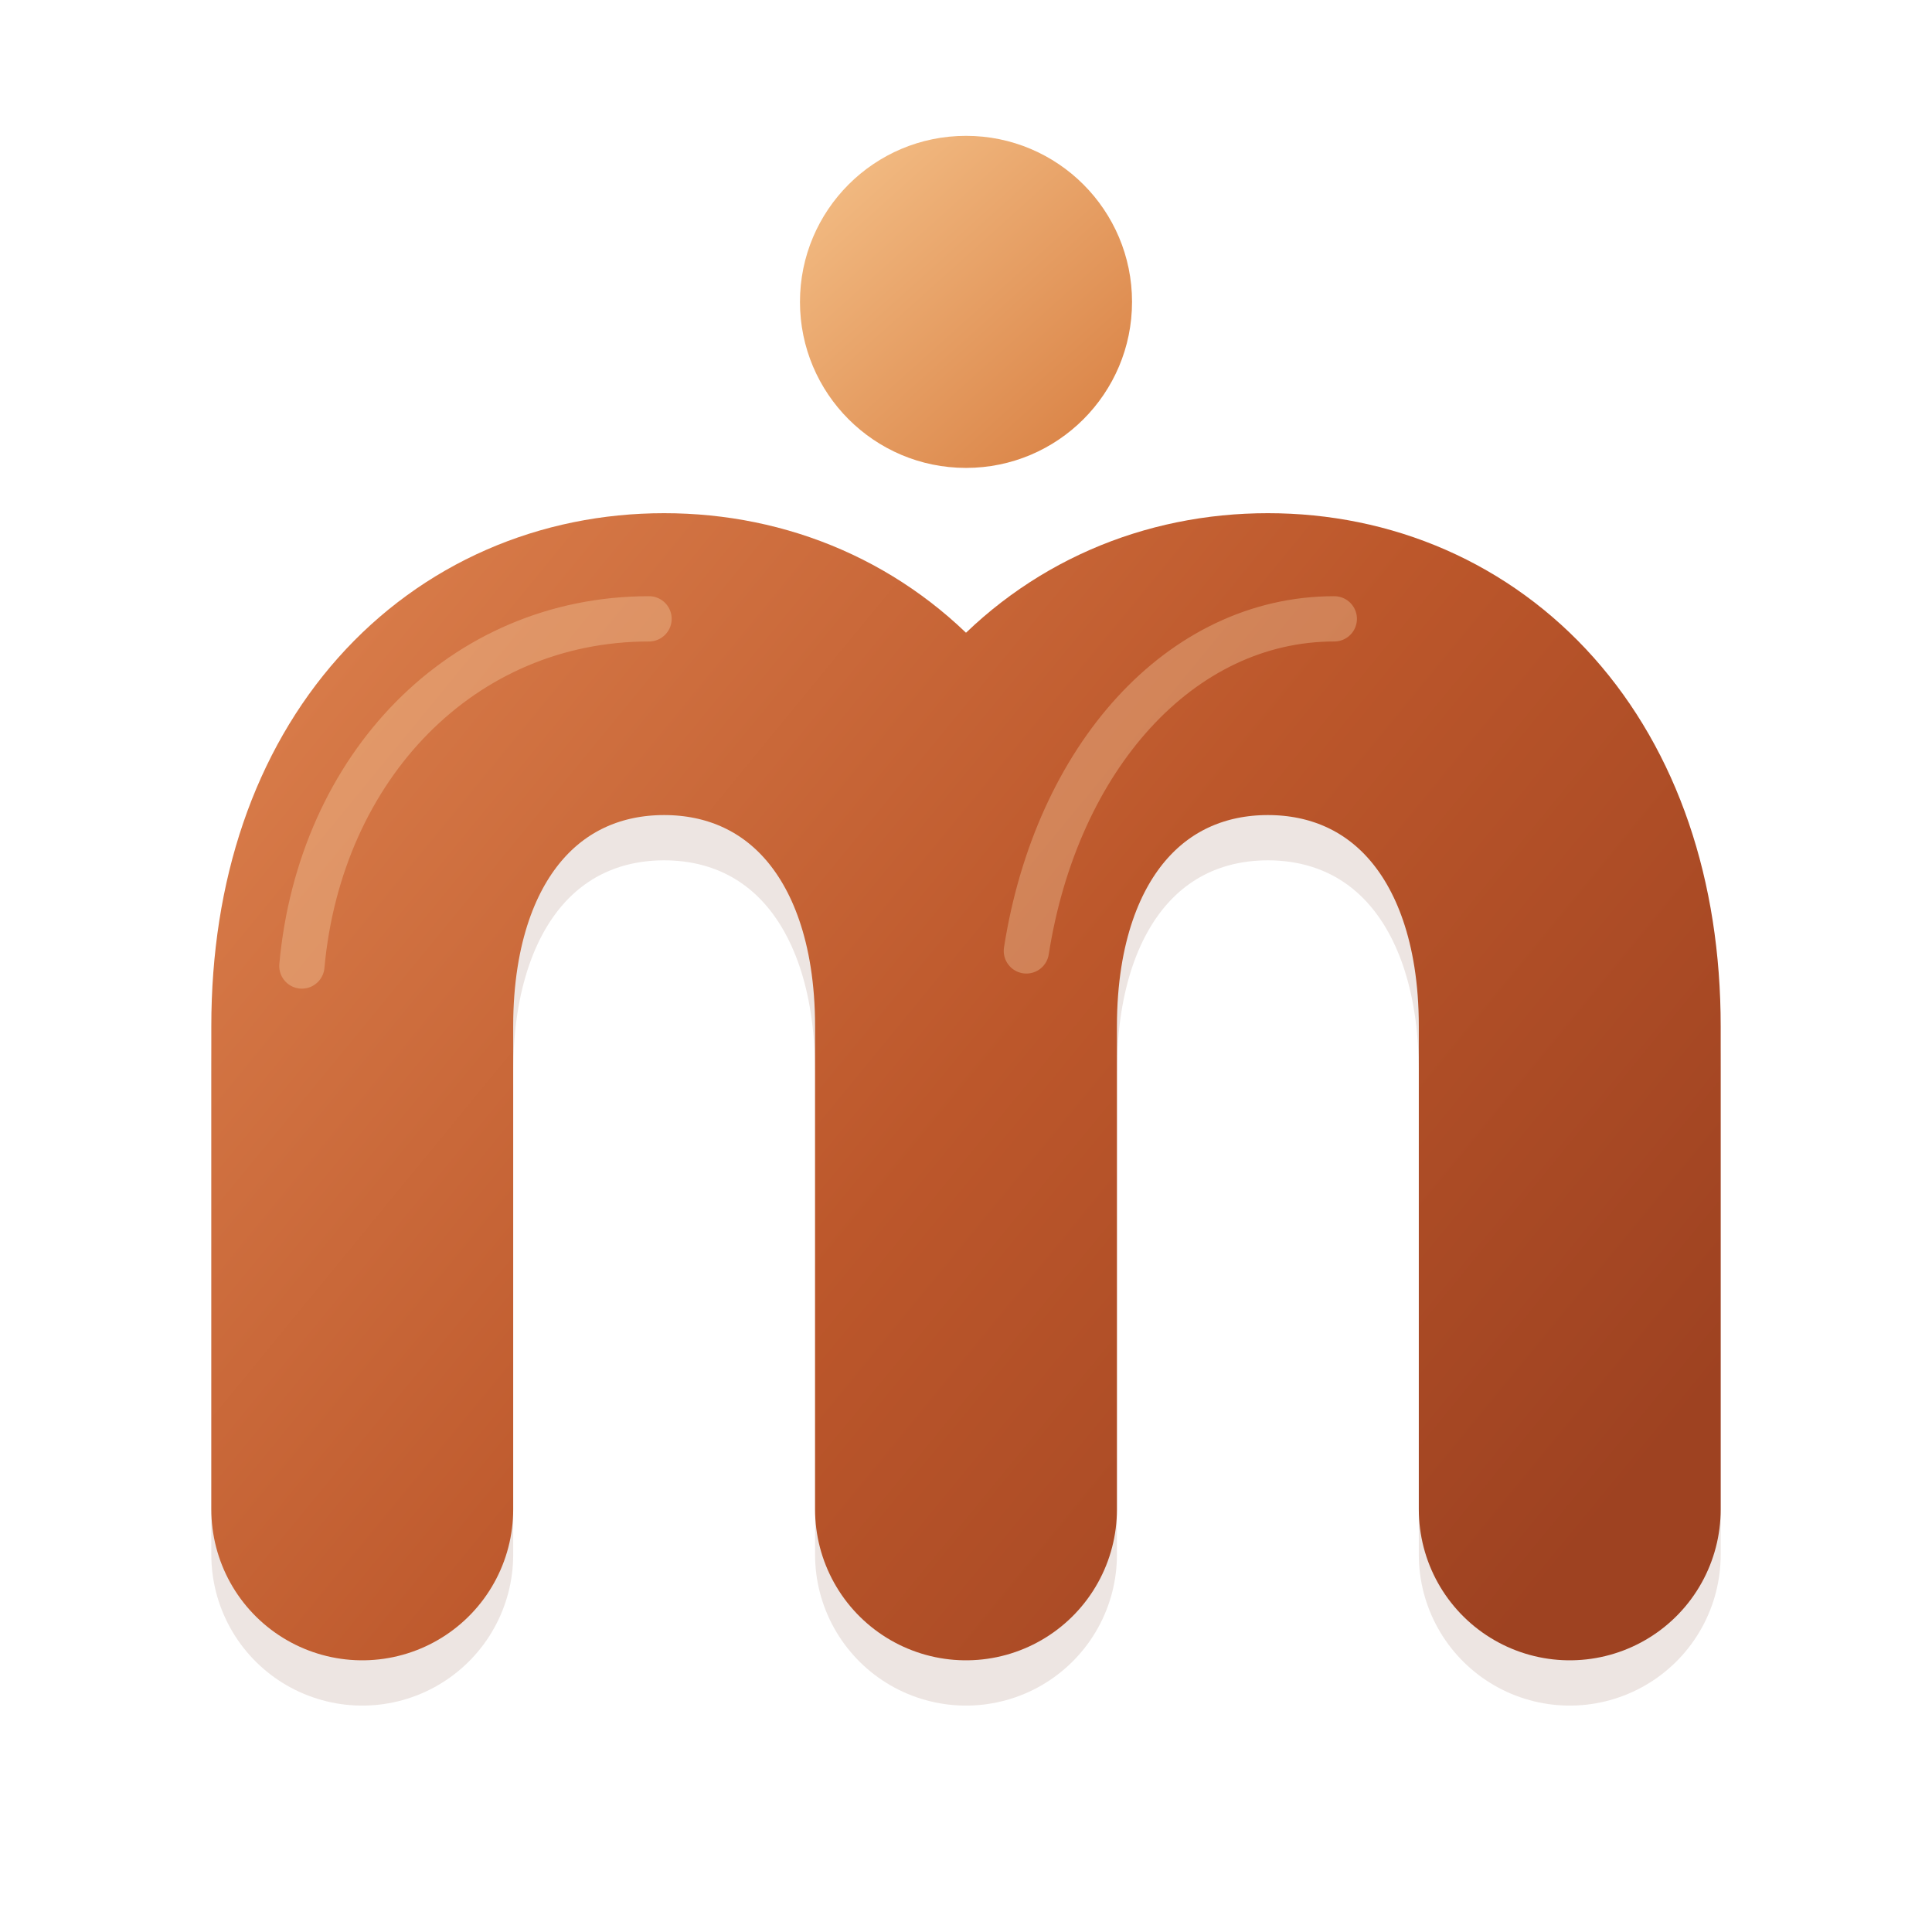
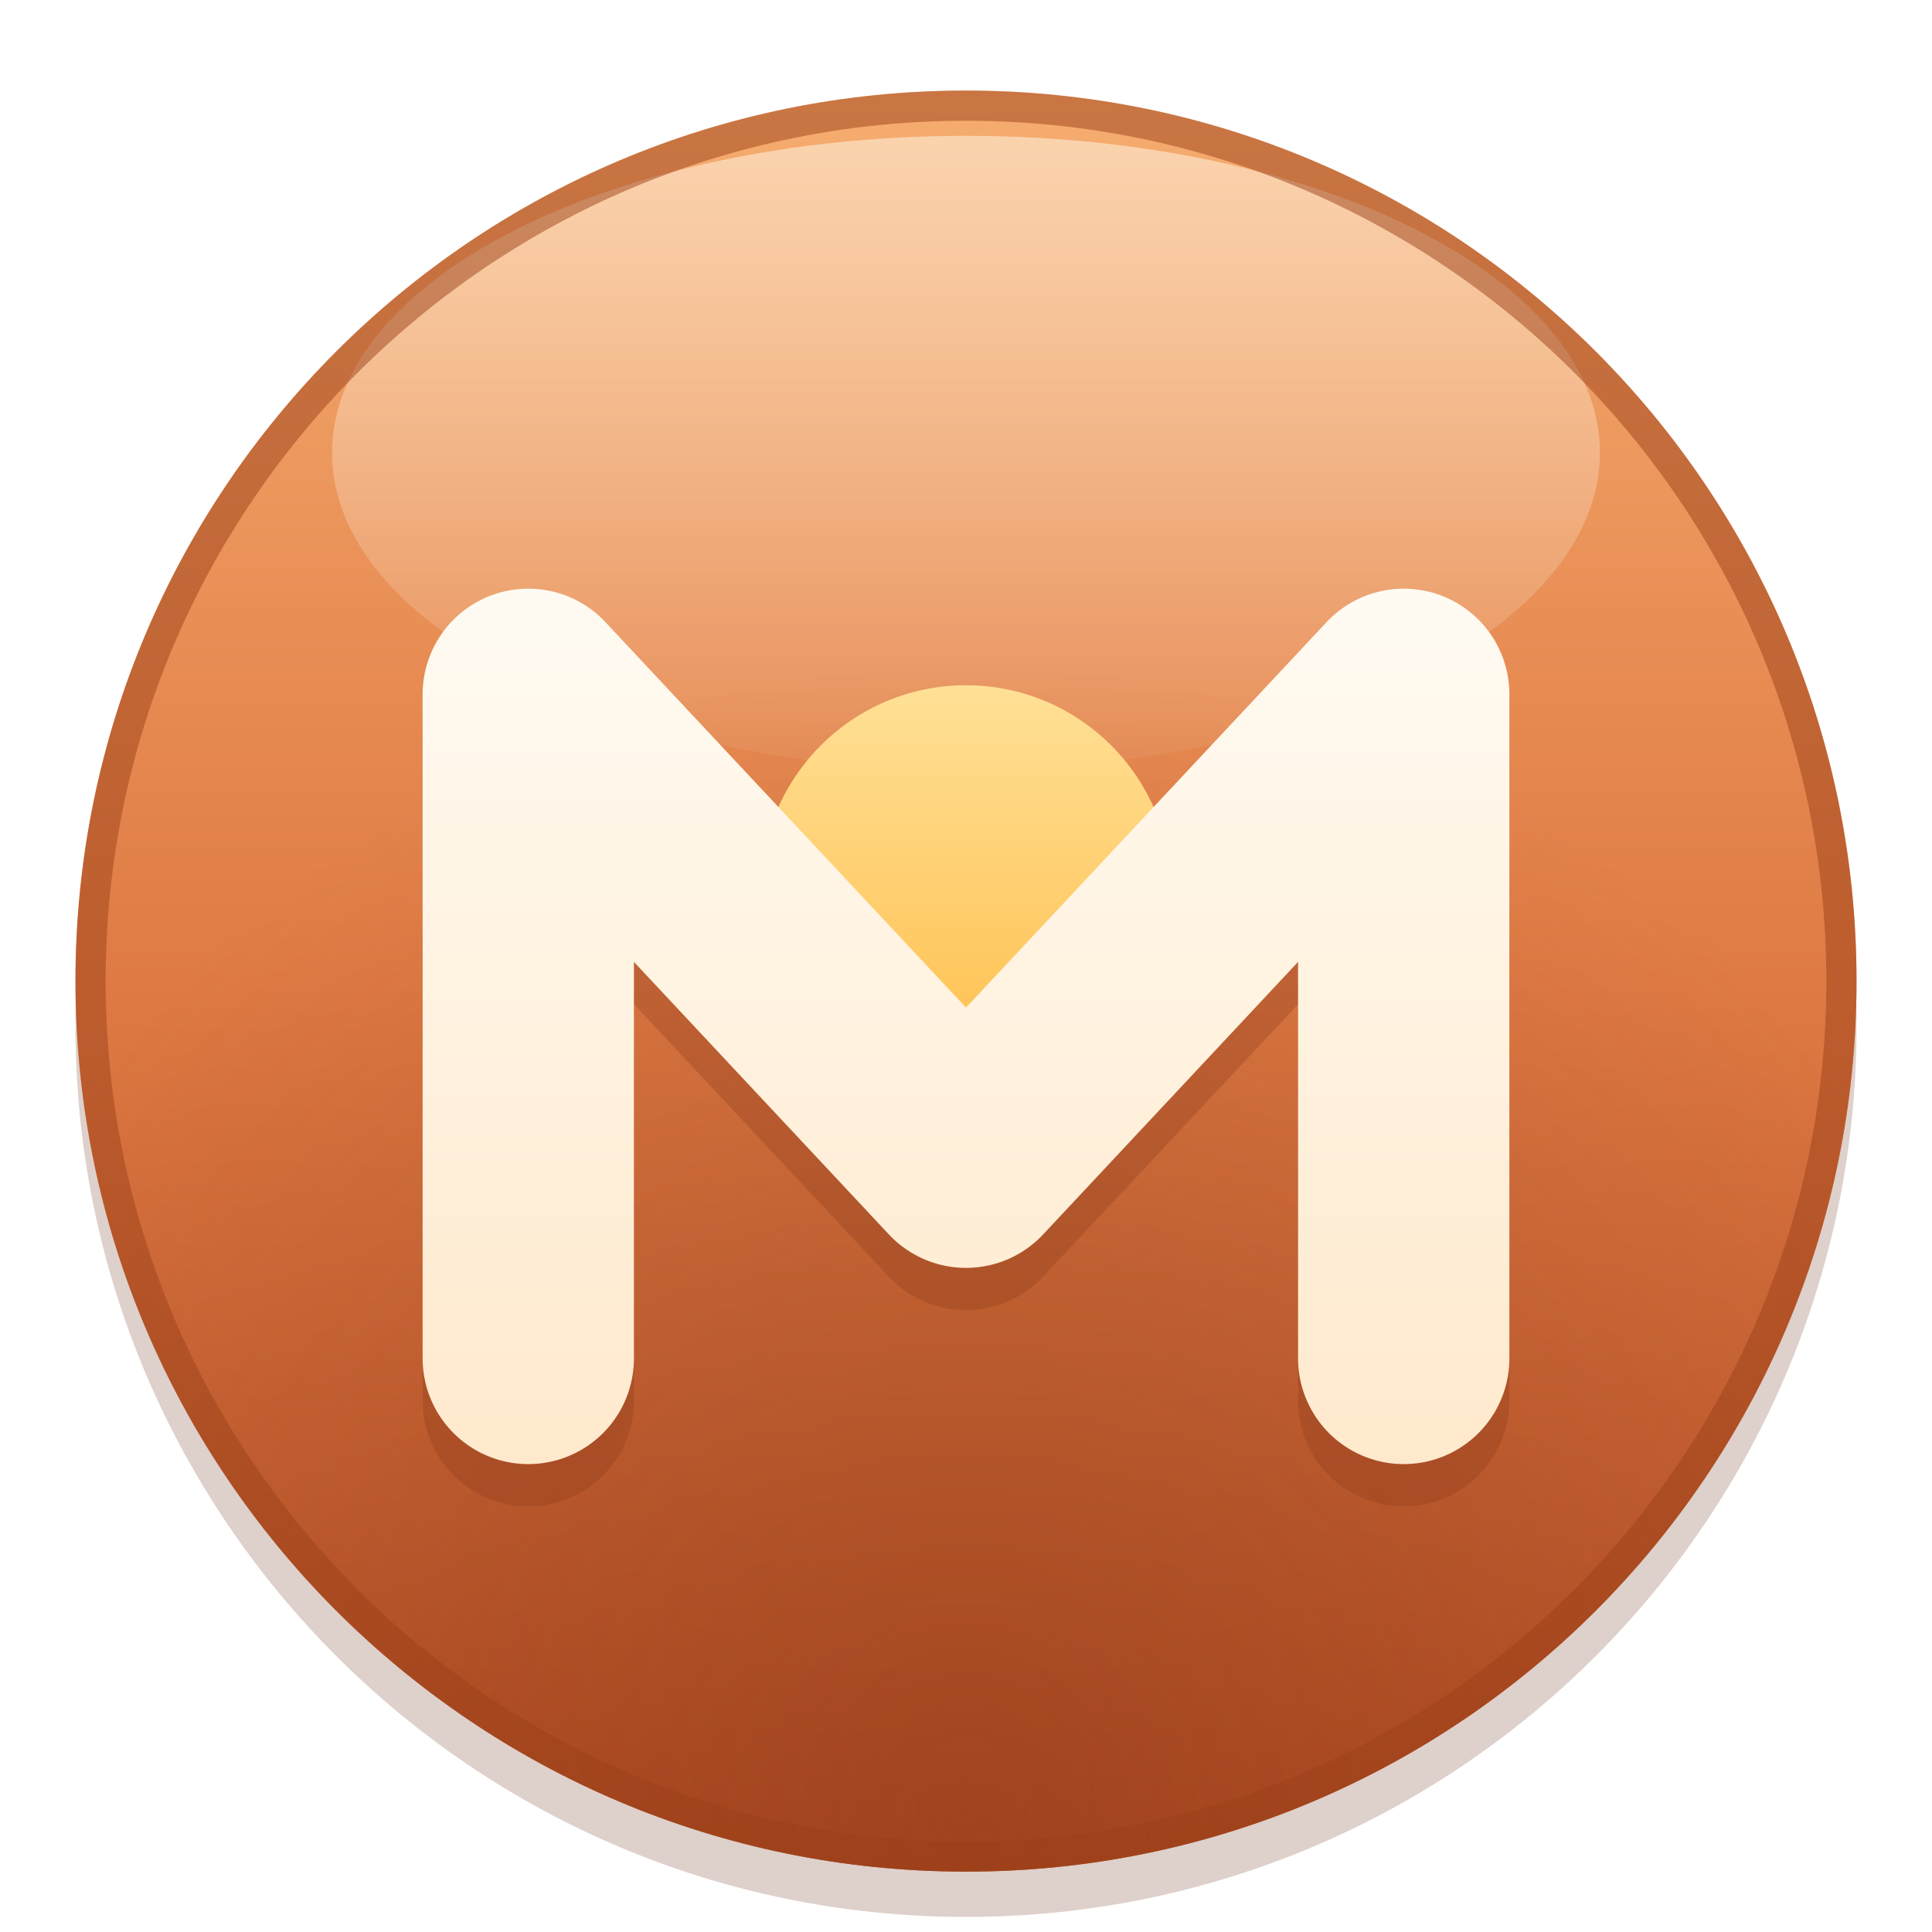
<svg xmlns="http://www.w3.org/2000/svg" viewBox="0 0 64 64" fill="none">
  <defs>
-     <linearGradient id="morrow-clay" x1="12" y1="21" x2="51" y2="53" gradientUnits="userSpaceOnUse">
-       <stop stop-color="#d77a48" />
-       <stop offset=".5" stop-color="#bc572b" />
-       <stop offset="1" stop-color="#9e4221" />
+     <linearGradient id="mw-coin" x1="32" y1="3" x2="32" y2="62" gradientUnits="userSpaceOnUse">
+       <stop stop-color="#f6ad70" />
+       <stop offset=".5" stop-color="#df7a44" />
+       <stop offset="1" stop-color="#b54c24" />
    </linearGradient>
-     <linearGradient id="morrow-dawn" x1="27" y1="5" x2="36" y2="15" gradientUnits="userSpaceOnUse">
-       <stop stop-color="#f4bf87" />
-       <stop offset="1" stop-color="#da8346" />
+     <radialGradient id="mw-depth" cx="32" cy="60" r="38" gradientUnits="userSpaceOnUse">
+       <stop stop-color="#7d3414" stop-opacity=".4" />
+       <stop offset="1" stop-color="#7d3414" stop-opacity="0" />
+     </radialGradient>
+     <linearGradient id="mw-gloss" x1="32" y1="5" x2="32" y2="28" gradientUnits="userSpaceOnUse">
+       <stop stop-color="#fff3e0" stop-opacity=".55" />
+       <stop offset="1" stop-color="#fff3e0" stop-opacity="0" />
+     </linearGradient>
+     <linearGradient id="mw-sun" x1="32" y1="22" x2="32" y2="36" gradientUnits="userSpaceOnUse">
+       <stop stop-color="#ffe29a" />
+       <stop offset="1" stop-color="#ffbe4a" />
+     </linearGradient>
+     <linearGradient id="mw-ivory" x1="32" y1="19" x2="32" y2="49" gradientUnits="userSpaceOnUse">
+       <stop stop-color="#fffbf3" />
+       <stop offset="1" stop-color="#ffe9cc" />
    </linearGradient>
  </defs>
-   <circle cx="32" cy="10" r="5.5" fill="url(#morrow-dawn)" />
-   <path d="M12 50V34c0-7.7 4.5-12 10-12s10 4.3 10 12v16m0-16c0-7.7 4.5-12 10-12s10 4.3 10 12v16" stroke="#77391f" stroke-opacity=".13" stroke-width="10" stroke-linecap="round" stroke-linejoin="round" transform="translate(0 1.5)" />
-   <path d="M12 50V34c0-7.7 4.5-12 10-12s10 4.3 10 12v16m0-16c0-7.7 4.5-12 10-12s10 4.3 10 12v16" stroke="url(#morrow-clay)" stroke-width="10" stroke-linecap="round" stroke-linejoin="round" />
-   <path d="M10 32c.6-6.6 5.3-11.5 11.5-11.5M34 31.5c1-6.4 5.1-11 10.2-11" stroke="#ffe3bd" stroke-opacity=".3" stroke-width="1.5" stroke-linecap="round" />
+   <circle cx="32" cy="34" r="29.5" fill="#6b2d12" fill-opacity=".22" />
+   <circle cx="32" cy="32.5" r="29.5" fill="url(#mw-coin)" />
+   <circle cx="32" cy="32.5" r="29.5" fill="url(#mw-depth)" />
+   <ellipse cx="32" cy="15" rx="21" ry="10.5" fill="url(#mw-gloss)" />
+   <circle cx="32" cy="32.5" r="29" stroke="#9c4119" stroke-opacity=".5" />
+   <circle cx="32" cy="30.8" r="6.8" fill="#8a3b19" fill-opacity=".3" />
+   <circle cx="32" cy="29.5" r="6.8" fill="url(#mw-sun)" />
+   <path d="M17.5 46.4V24.4l14.5 15.5L46.5 24.4v22" stroke="#8a3b19" stroke-opacity=".32" stroke-width="7" stroke-linecap="round" stroke-linejoin="round" />
+   <path d="M17.5 45V23l14.5 15.5L46.5 23v22" stroke="url(#mw-ivory)" stroke-width="7" stroke-linecap="round" stroke-linejoin="round" />
</svg>
